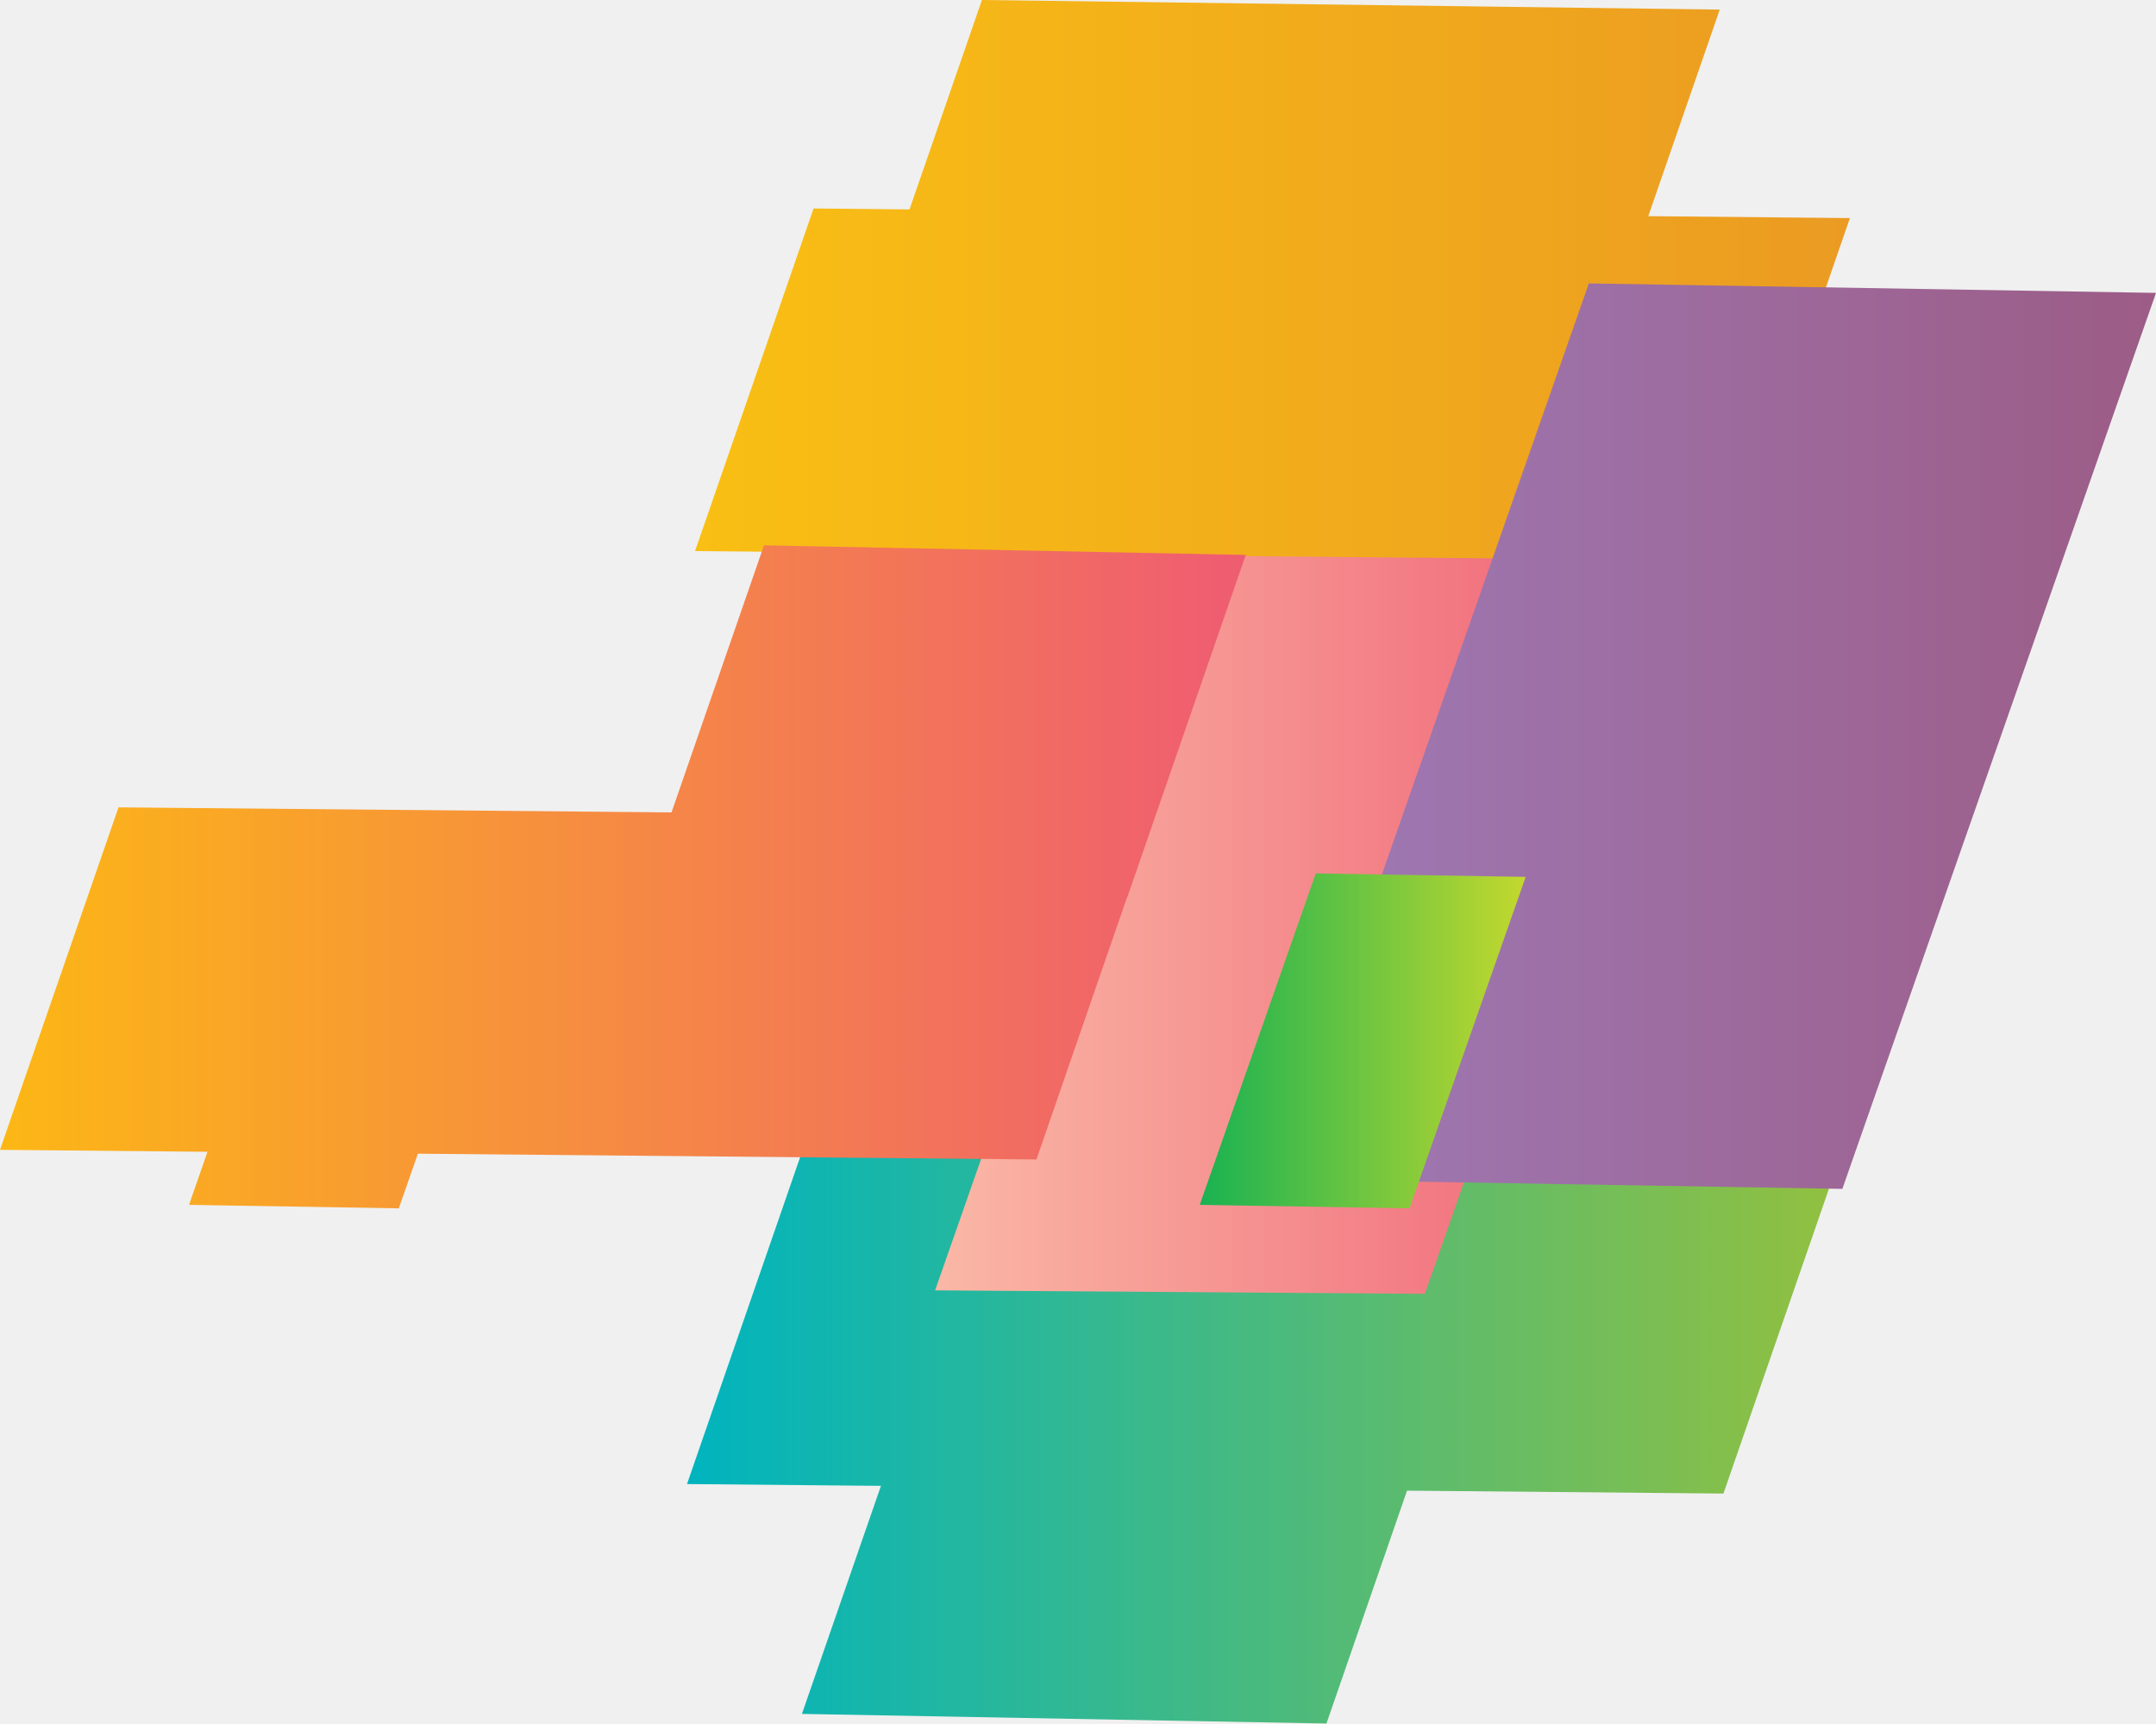
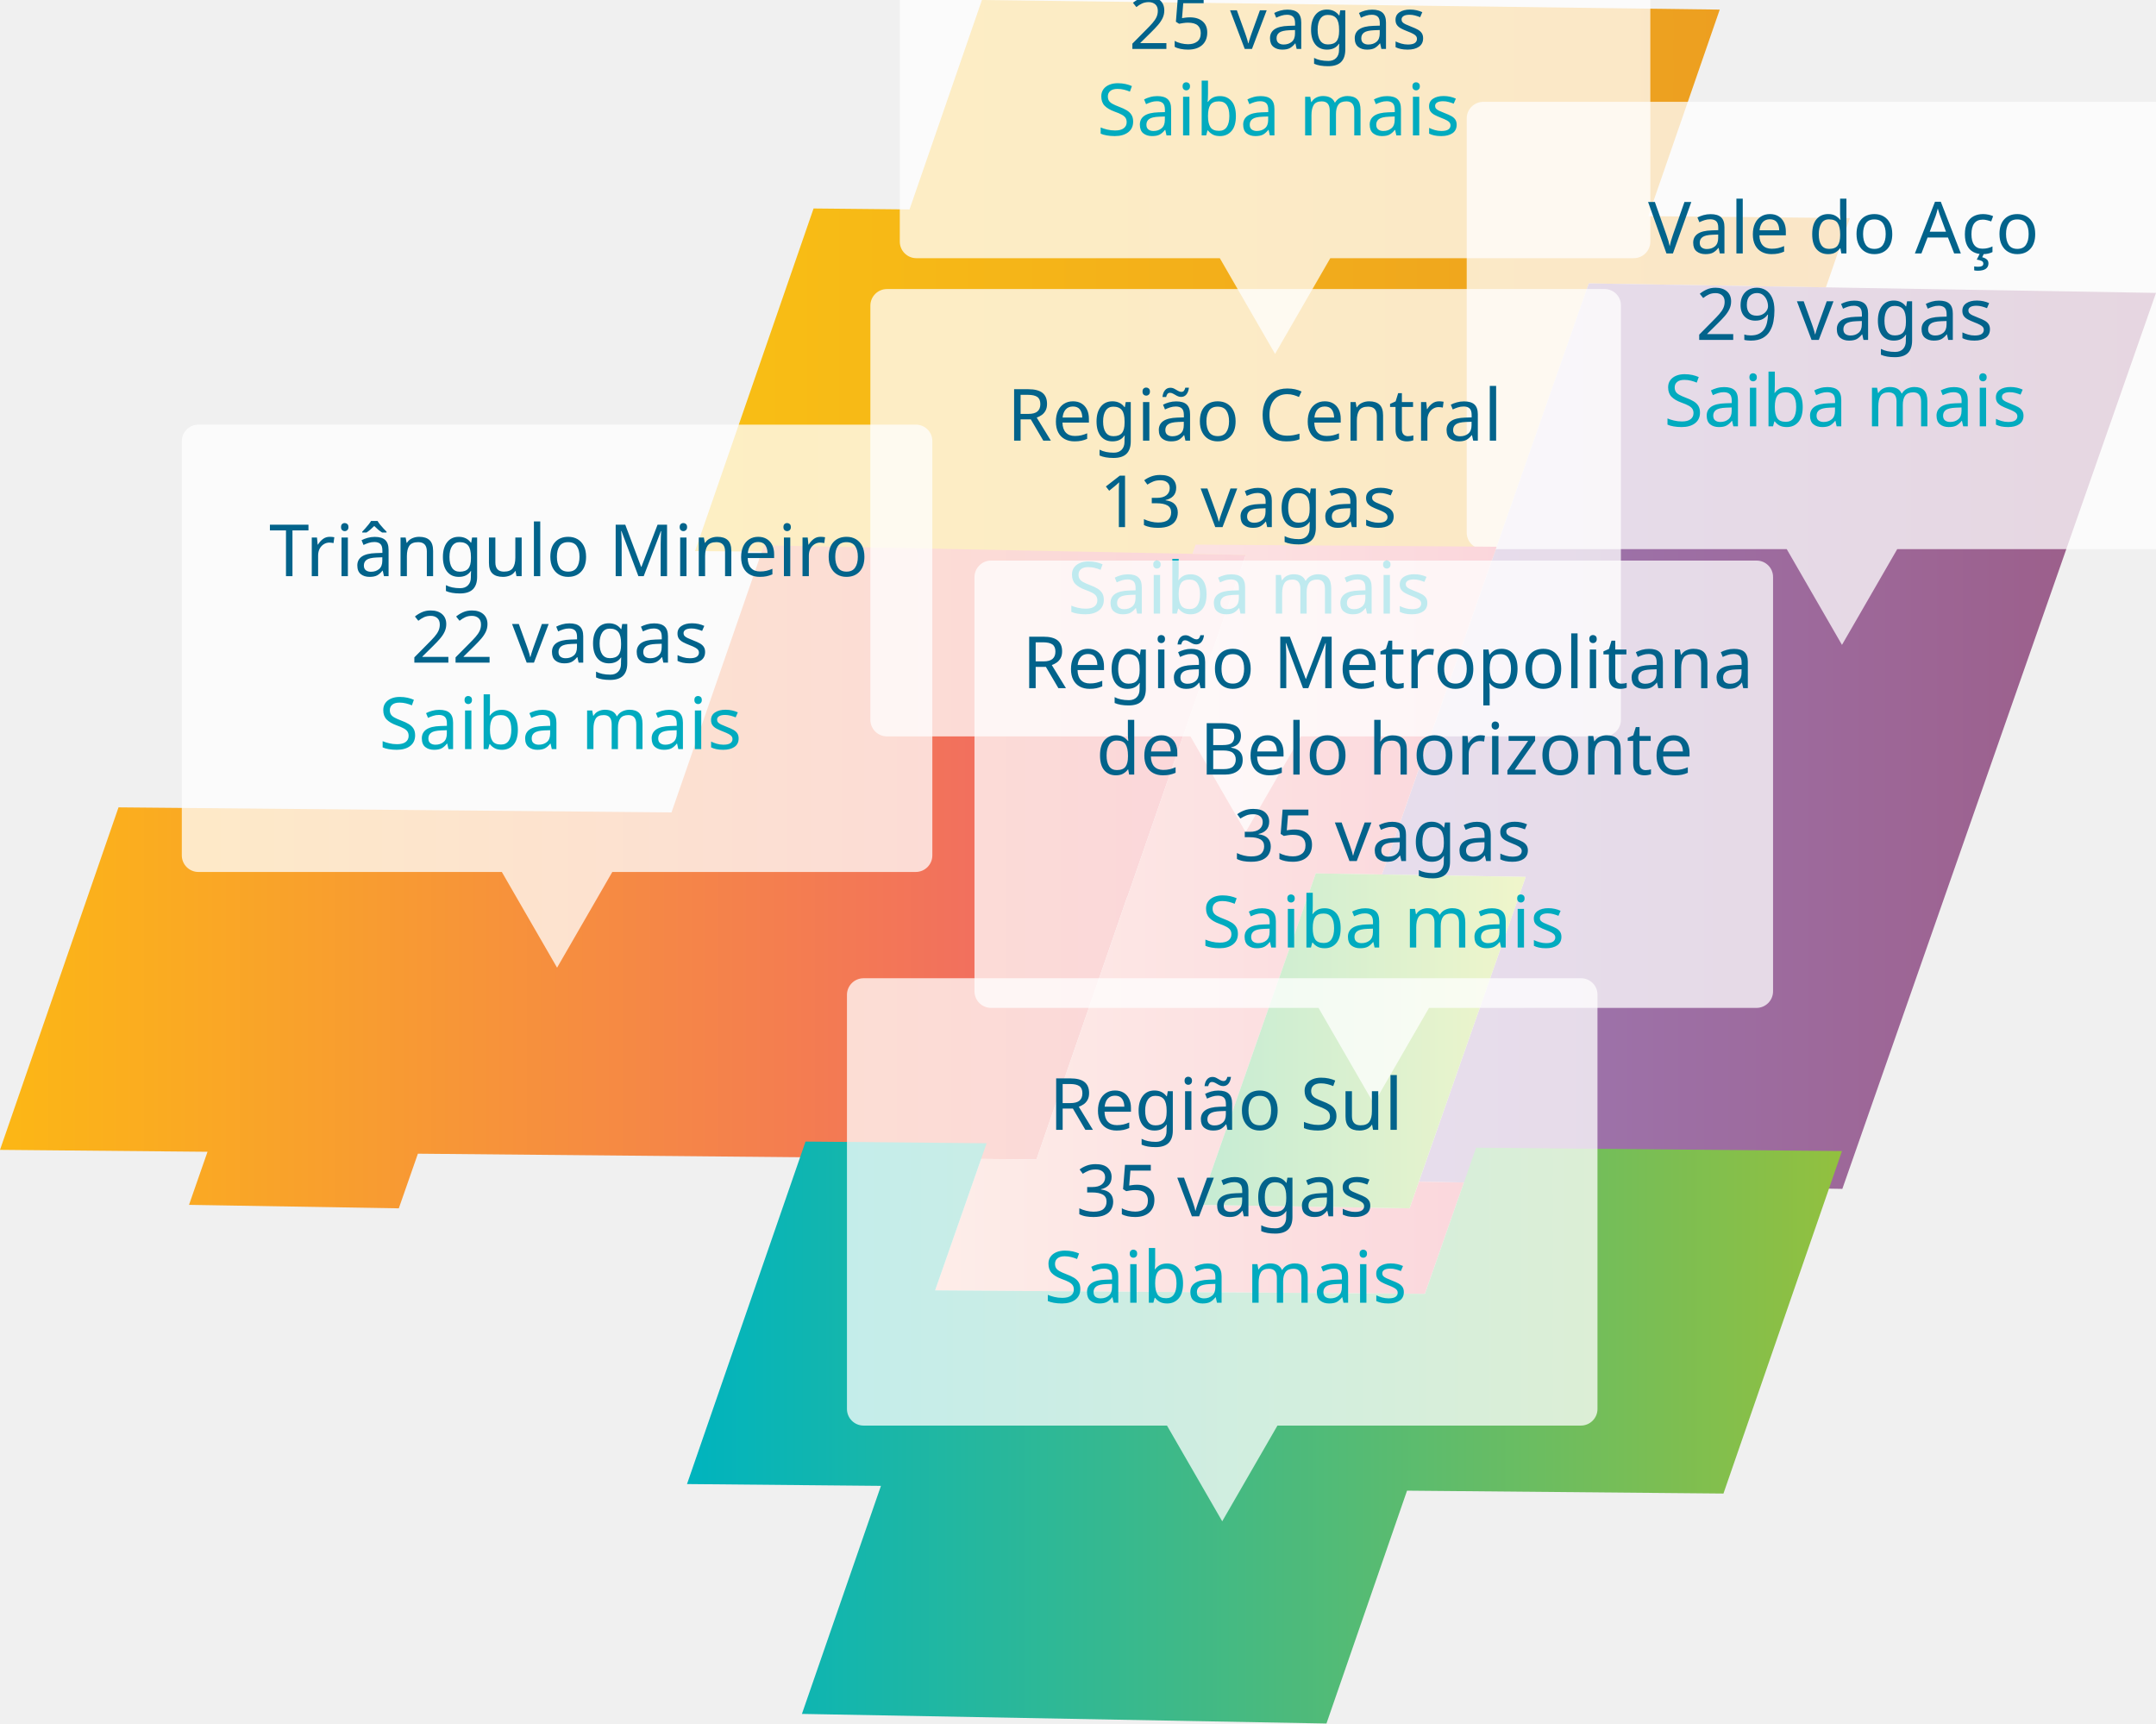
<svg xmlns="http://www.w3.org/2000/svg" version="1.1" id="Layer_1" x="0px" y="0px" viewBox="0 0 1795.4 1435.2" style="enable-background:new 0 0 1795.4 1435.2;" xml:space="preserve">
  <style type="text/css">
	.st0{fill:url(#SVGID_1_);}
- 	.st1{fill:url(#SVGID_2_);}
- 	.st2{fill:url(#SVGID_3_);}
- 	.st3{fill:url(#SVGID_4_);}
- 	.st4{fill:url(#SVGID_5_);}
- 	.st5{fill:url(#SVGID_6_);}
+ 	.st1{opacity:0.75;fill:#FFFFFF;}
+ 	.st2{fill:#02638B;}
+ 	.st3{font-family:'Roboto-Bold';}
+ 	.st4{font-size:60px;}
+ 	.st5{fill:#01ABBF;}
+ 	.st6{fill:url(#SVGID_2_);}
+ 	.st7{fill:url(#SVGID_3_);}
+ 	.st8{fill:url(#SVGID_4_);}
+ 	.st9{fill:url(#SVGID_5_);}
+ 	.st10{fill:url(#SVGID_6_);}
</style>
-   <linearGradient id="SVGID_1_" gradientUnits="userSpaceOnUse" x1="572.115" y1="1192.872" x2="1533.867" y2="1192.872">
-     <stop offset="1.263790e-03" style="stop-color:#00B4BE" />
-     <stop offset="0.999" style="stop-color:#92C03F" />
-   </linearGradient>
-   <polygon class="st0" points="1533.9,958.5 670.8,950.6 572.1,1235.8 733.6,1237.3 667.8,1427.2 1104.6,1435.2 1171.7,1241.3   1435.2,1243.7 " />
-   <linearGradient id="SVGID_2_" gradientUnits="userSpaceOnUse" x1="778.723" y1="765.457" x2="1403.461" y2="765.457">
-     <stop offset="0" style="stop-color:#FAB8A6" />
-     <stop offset="1" style="stop-color:#EF5C72" />
-   </linearGradient>
-   <polygon class="st1" points="1403.5,456.4 995.6,453.5 862.7,827.8 865.1,827.8 778.7,1074.5 1186.6,1077.4 1283.2,801.5   1283,801.5 " />
-   <linearGradient id="SVGID_3_" gradientUnits="userSpaceOnUse" x1="578.794" y1="233.41" x2="1540.544" y2="233.41">
-     <stop offset="0" style="stop-color:#F9BF14" />
-     <stop offset="1" style="stop-color:#EB9B22" />
-   </linearGradient>
-   <polygon class="st2" points="1372.6,180 1432.1,8 817.7,0 757.4,174.4 677.5,173.6 578.8,458.9 1441.8,466.8 1540.5,181.6 " />
-   <linearGradient id="SVGID_4_" gradientUnits="userSpaceOnUse" x1="1061.865" y1="612.966" x2="1795.405" y2="612.966">
-     <stop offset="0" style="stop-color:#9E7AB6" />
-     <stop offset="1" style="stop-color:#9C5C86" />
-   </linearGradient>
-   <polygon class="st3" points="1534.2,990 1061.9,982 1323.1,236 1795.4,243.9 " />
-   <linearGradient id="SVGID_5_" gradientUnits="userSpaceOnUse" x1="999.109" y1="866.742" x2="1270.465" y2="866.742">
-     <stop offset="0" style="stop-color:#19B252" />
-     <stop offset="0.997" style="stop-color:#C3D82E" />
-   </linearGradient>
-   <polygon class="st4" points="1173.8,1006.2 999.1,1003.3 1095.7,727.3 1270.5,730.2 " />
-   <linearGradient id="SVGID_6_" gradientUnits="userSpaceOnUse" x1="0" y1="730.166" x2="1037.439" y2="730.166">
-     <stop offset="0" style="stop-color:#FCB715" />
-     <stop offset="1" style="stop-color:#EF5C72" />
-   </linearGradient>
-   <polygon class="st5" points="636.2,454.1 559.2,676.5 98.7,672.3 0,957.5 172.8,959.1 157.4,1003.3 332.1,1006.2 348,960.7   863.1,965.5 938.5,747.3 938.7,747.3 1037.4,462.1 " />
+   <g>
+     <linearGradient id="SVGID_1_" gradientUnits="userSpaceOnUse" x1="578.8" y1="232.49" x2="1540.5" y2="232.49">
+       <stop offset="0" style="stop-color:#F9BF14" />
+       <stop offset="1" style="stop-color:#EB9B22" />
+     </linearGradient>
+     <polygon class="st0" points="1323.1,236 1520.5,239.3 1540.5,181.6 1372.6,180 1432.1,8 817.7,0 757.4,174.4 677.5,173.6    578.8,458.9 1242.9,465  " />
+     <g>
+       <path class="st1" d="M1360.7-157.5H763.1c-7.6,0-13.8,6.2-13.8,13.8v344.9c0,7.6,6.2,13.8,13.8,13.8h252.7l46,79.7l46-79.7h252.7    c7.6,0,13.8-6.2,13.8-13.8v-344.9C1374.5-151.3,1368.3-157.5,1360.7-157.5z" />
+       <text transform="matrix(1 0 0 1 885.5035 -31.2725)">
+         <tspan x="0" y="0" class="st2 st3 st4">Região Norte</tspan>
+         <tspan x="54.6" y="72" class="st2 st3 st4">25 vagas</tspan>
+         <tspan x="28" y="144" class="st5 st3 st4">Saiba mais</tspan>
+       </text>
+     </g>
+   </g>
+   <g>
+     <linearGradient id="SVGID_2_" gradientUnits="userSpaceOnUse" x1="0" y1="705.85" x2="1037.4" y2="705.85" gradientTransform="matrix(1 0 0 -1 0 1436)">
+       <stop offset="0" style="stop-color:#FCB715" />
+       <stop offset="1" style="stop-color:#EF5C72" />
+     </linearGradient>
+     <polygon class="st6" points="636.2,454.1 559.2,676.5 98.7,672.3 0,957.5 172.8,959.1 157.4,1003.3 332.1,1006.2 348,960.7    863.1,965.5 938.5,747.3 938.7,747.3 1037.4,462.1  " />
+     <g>
+       <path class="st1" d="M762.7,353.6H165.2c-7.6,0-13.8,6.2-13.8,13.8v344.9c0,7.6,6.2,13.8,13.8,13.8h252.7l46,79.7l46-79.7h252.7    c7.6,0,13.8-6.2,13.8-13.8V367.4C776.5,359.8,770.3,353.6,762.7,353.6z" />
+       <text transform="matrix(1 0 0 1 224.1712 479.7777)">
+         <tspan x="0" y="0" class="st2 st3 st4">Triângulo Mineiro</tspan>
+         <tspan x="118" y="72" class="st2 st3 st4">22 vagas</tspan>
+         <tspan x="91.4" y="144" class="st5 st3 st4">Saiba mais</tspan>
+       </text>
+     </g>
+   </g>
+   <g>
+     <linearGradient id="SVGID_3_" gradientUnits="userSpaceOnUse" x1="1150.759" y1="613" x2="1795.4" y2="613">
+       <stop offset="0" style="stop-color:#9E7AB6" />
+       <stop offset="1" style="stop-color:#9C5C86" />
+     </linearGradient>
+     <polygon class="st7" points="1323.1,236 1150.8,728.2 1270.5,730.2 1181.6,984 1534.2,990 1795.4,243.9  " />
+     <g>
+       <path class="st1" d="M1832.7,84.8h-597.5c-7.6,0-13.8,6.2-13.8,13.8v344.9c0,7.6,6.2,13.8,13.8,13.8h252.7l46,79.7l46-79.7h252.7    c7.6,0,13.8-6.2,13.8-13.8V98.6C1846.5,91,1840.3,84.8,1832.7,84.8z" />
+       <text transform="matrix(1 0 0 1 1372.43 211.0304)">
+         <tspan x="0" y="0" class="st2 st3 st4">Vale do Aço</tspan>
+         <tspan x="39.7" y="72" class="st2 st3 st4">29 vagas</tspan>
+         <tspan x="13.1" y="144" class="st5 st3 st4">Saiba mais</tspan>
+       </text>
+     </g>
+   </g>
+   <g>
+     <linearGradient id="SVGID_4_" gradientUnits="userSpaceOnUse" x1="778.7" y1="765.45" x2="1246.322" y2="765.45">
+       <stop offset="0" style="stop-color:#FAB8A6" />
+       <stop offset="1" style="stop-color:#EF5C72" />
+     </linearGradient>
+     <polygon class="st8" points="1173.8,1006.2 999.1,1003.3 1095.7,727.3 1150.8,728.2 1246.3,455.3 995.6,453.5 992.9,461.2    1037.4,462.1 938.7,747.3 938.5,747.3 863.1,965.5 817,965.1 778.7,1074.5 1186.6,1077.4 1219.1,984.7 1181.6,984  " />
+     <g>
+       <path class="st1" d="M1336.2,240.7H738.6c-7.6,0-13.8,6.2-13.8,13.8v344.9c0,7.6,6.2,13.8,13.8,13.8h252.7l46,79.7l46-79.7h252.7    c7.6,0,13.8-6.2,13.8-13.8V254.5C1350,246.9,1343.8,240.7,1336.2,240.7z" />
+       <text transform="matrix(1 0 0 1 838.6793 366.9415)">
+         <tspan x="0" y="0" class="st2 st3 st4">Região Central</tspan>
+         <tspan x="76.9" y="72" class="st2 st3 st4">13 vagas</tspan>
+         <tspan x="50.4" y="144" class="st5 st3 st4">Saiba mais</tspan>
+       </text>
+     </g>
+   </g>
+   <g>
+     <linearGradient id="SVGID_5_" gradientUnits="userSpaceOnUse" x1="999.1" y1="569.25" x2="1270.5" y2="569.25" gradientTransform="matrix(1 0 0 -1 0 1436)">
+       <stop offset="0" style="stop-color:#19B252" />
+       <stop offset="0.997" style="stop-color:#C3D82E" />
+     </linearGradient>
+     <polygon class="st9" points="1173.8,1006.2 999.1,1003.3 1095.7,727.3 1270.5,730.2  " />
+     <g>
+       <path class="st1" d="M1462.8,466.8H825.3c-7.6,0-13.8,6.2-13.8,13.8v344.9c0,7.6,6.2,13.8,13.8,13.8H1098l46,79.7l46-79.7h272.7    c7.6,0,13.8-6.2,13.8-13.8V480.6C1476.6,473,1470.4,466.8,1462.8,466.8z" />
+       <text transform="matrix(1 0 0 1 851.2346 573.0222)">
+         <tspan x="0" y="0" class="st2 st3 st4">Região Metropolitana </tspan>
+         <tspan x="61.5" y="72" class="st2 st3 st4">de Belo horizonte</tspan>
+         <tspan x="176.1" y="144" class="st2 st3 st4">35 vagas</tspan>
+         <tspan x="149.5" y="216" class="st5 st3 st4">Saiba mais</tspan>
+       </text>
+     </g>
+   </g>
+   <g>
+     <linearGradient id="SVGID_6_" gradientUnits="userSpaceOnUse" x1="572.1" y1="1192.9" x2="1533.9" y2="1192.9">
+       <stop offset="1.263790e-03" style="stop-color:#00B4BE" />
+       <stop offset="0.999" style="stop-color:#92C03F" />
+     </linearGradient>
+     <polygon class="st10" points="1229.2,955.7 1186.6,1077.4 778.7,1074.5 821.6,952 670.8,950.6 572.1,1235.8 733.6,1237.3    667.8,1427.2 1104.6,1435.2 1171.7,1241.3 1435.2,1243.7 1533.9,958.5  " />
+     <g>
+       <path class="st1" d="M1316.6,814.6H719.1c-7.6,0-13.8,6.2-13.8,13.8v344.9c0,7.6,6.2,13.8,13.8,13.8h252.7l46,79.7l46-79.7h252.7    c7.6,0,13.8-6.2,13.8-13.8V828.4C1330.4,820.8,1324.2,814.6,1316.6,814.6z" />
+       <text transform="matrix(1 0 0 1 873.7037 940.828)">
+         <tspan x="0" y="0" class="st2 st3 st4">Região Sul</tspan>
+         <tspan x="22.4" y="72" class="st2 st3 st4">35 vagas</tspan>
+         <tspan x="-4.2" y="144" class="st5 st3 st4">Saiba mais</tspan>
+       </text>
+     </g>
+   </g>
</svg>
